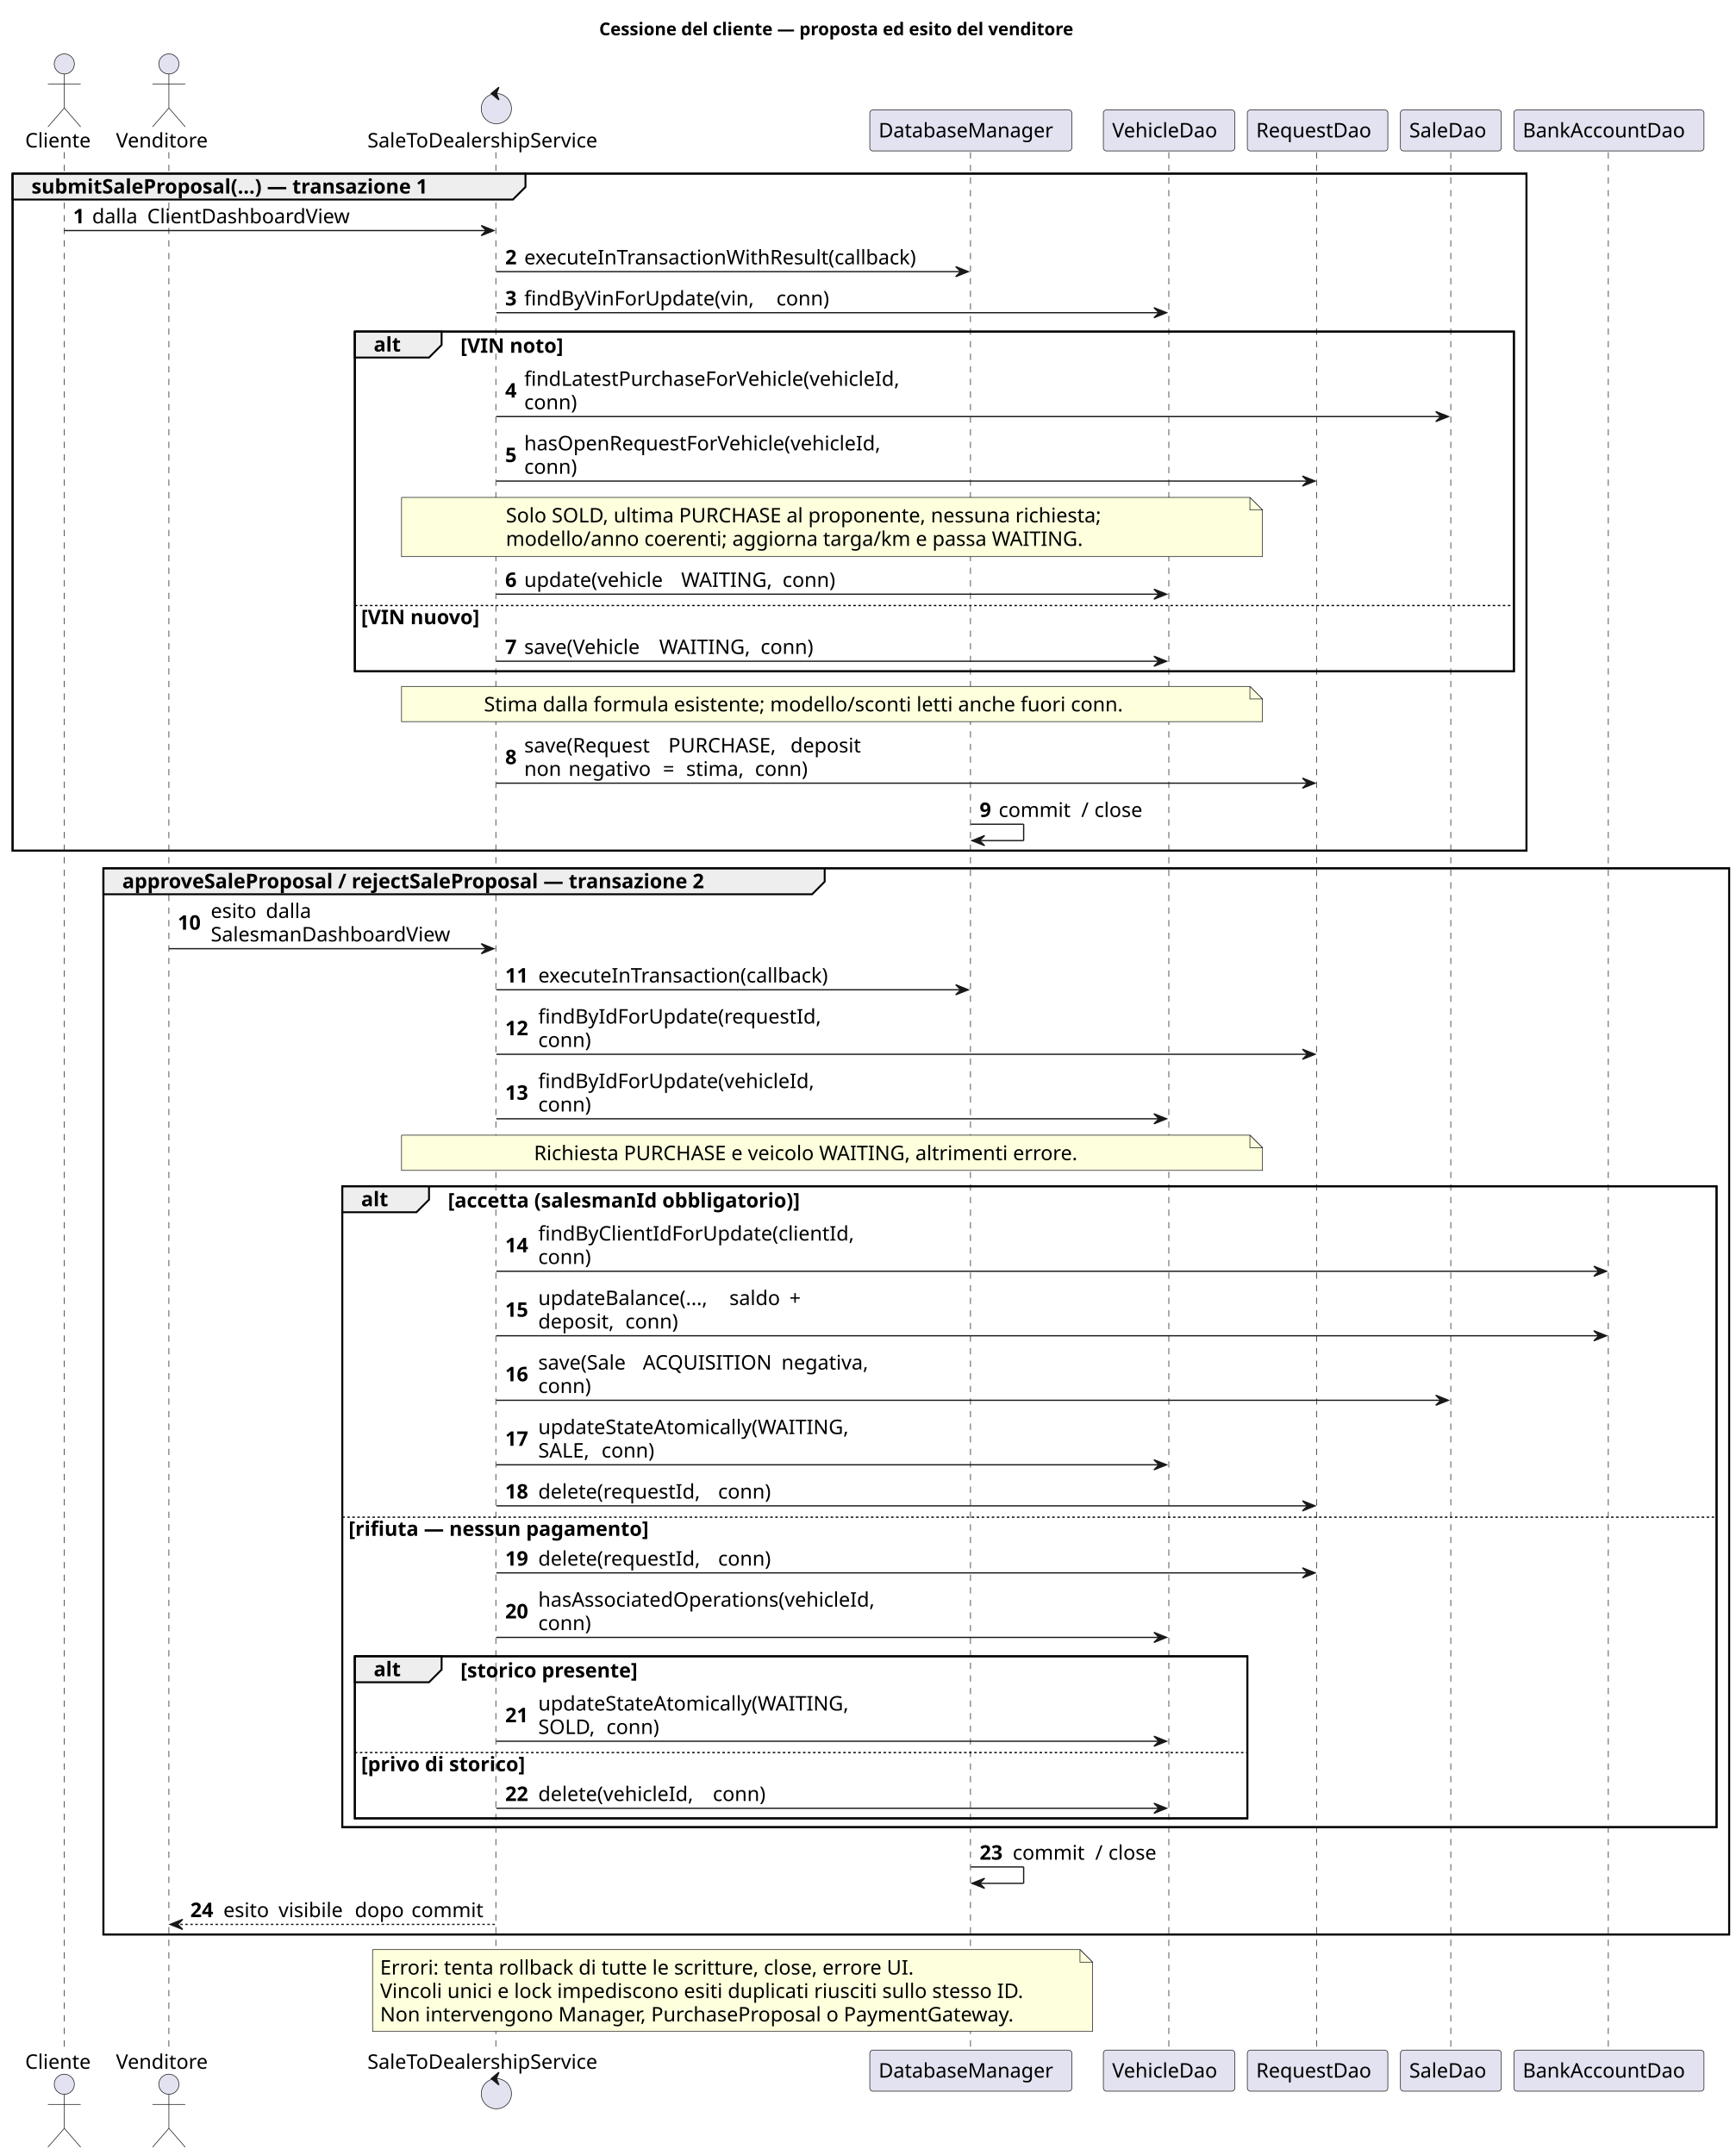
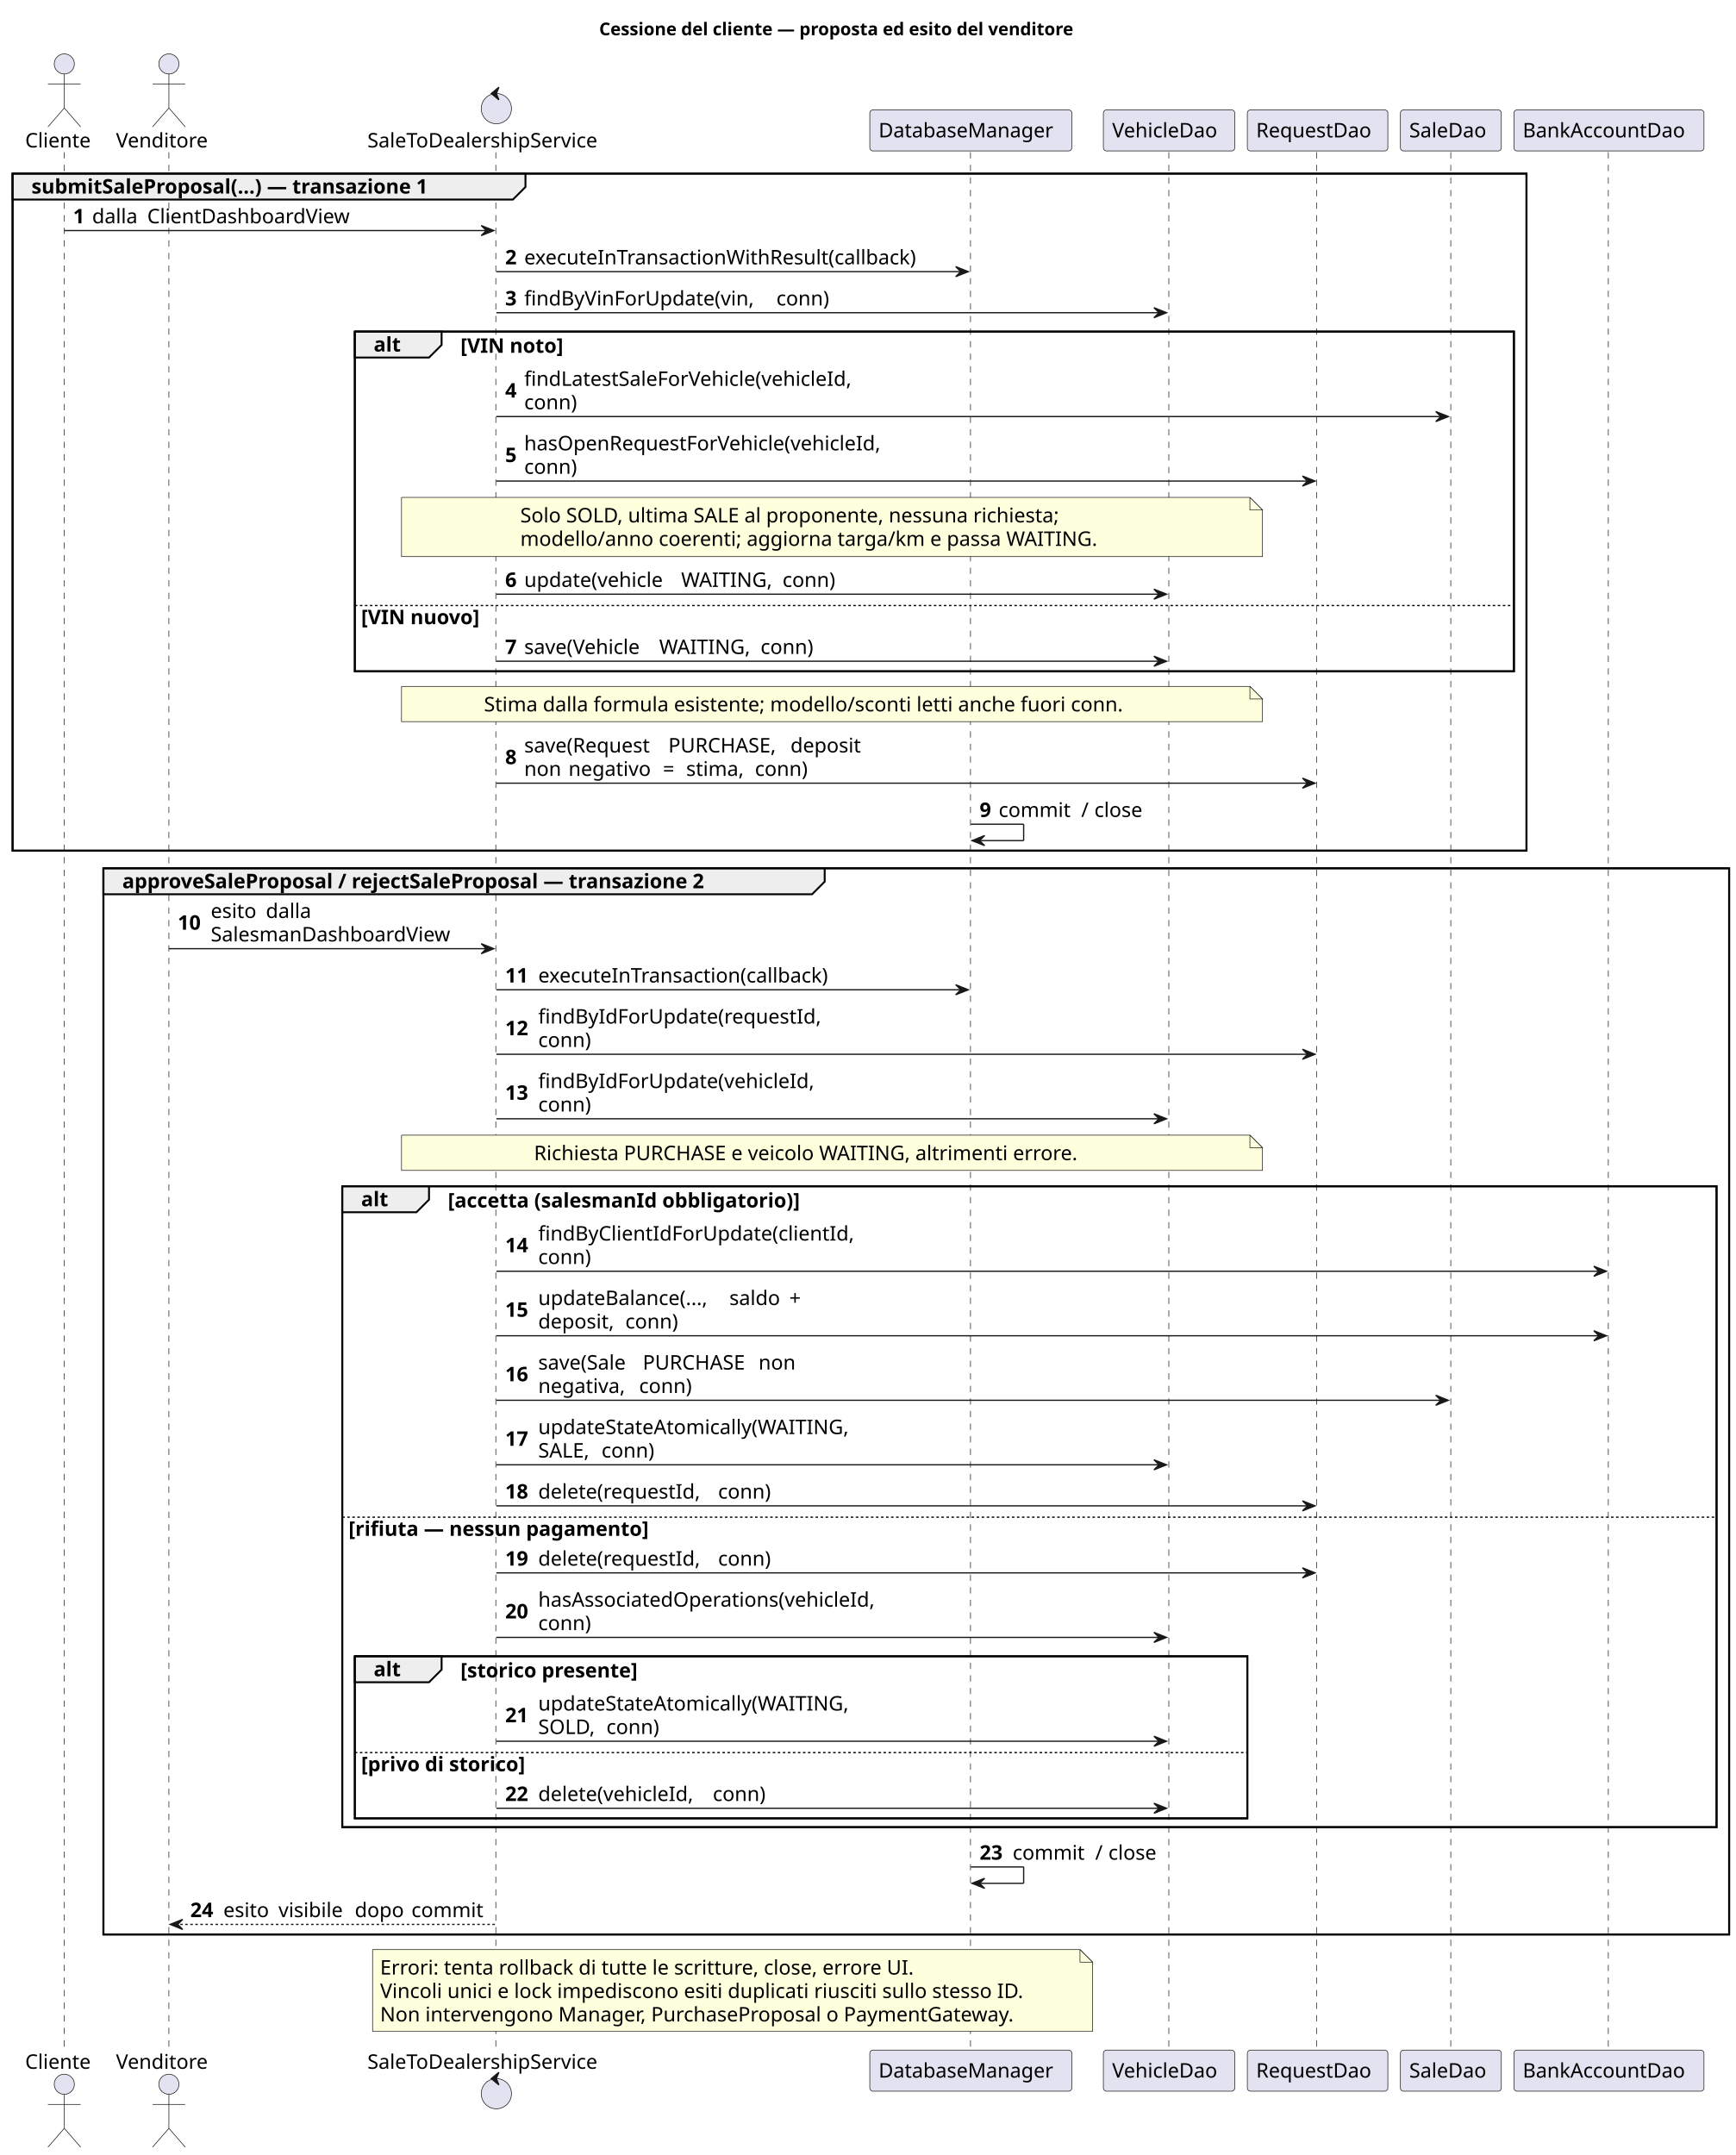
<svg xmlns="http://www.w3.org/2000/svg" contentStyleType="text/css" data-diagram-type="SEQUENCE" height="1712px" preserveAspectRatio="none" style="width:1379px;height:1712px;background:#FFFFFF;" version="1.1" viewBox="0 0 1379 1712" width="1379px" zoomAndPan="magnify">
  <defs />
  <g>
    <text fill="#000000" font-family="sans-serif" font-size="14" font-weight="bold" lengthAdjust="spacing" textLength="430.712" x="476.011" y="27.995">Cessione del cliente — proposta ed esito del venditore</text>
    <rect fill="none" height="537.875" style="stroke:#000000;stroke-width:1.5;" width="1202.75" x="10" y="137.922" />
    <rect fill="none" height="269.875" style="stroke:#000000;stroke-width:1.5;" width="920.844" x="281.906" y="263.422" />
    <rect fill="none" height="847" style="stroke:#000000;stroke-width:1.5;" width="1291.57" x="82.164" y="689.797" />
    <rect fill="none" height="509.125" style="stroke:#000000;stroke-width:1.5;" width="1091.828" x="271.906" y="942.422" />
    <rect fill="none" height="128.75" style="stroke:#000000;stroke-width:1.5;" width="709.055" x="281.906" y="1315.797" />
    <g class="participant-lifeline" data-entity-uid="part1" data-qualified-name="Cliente" id="part1-lifeline">
      <g>
        <rect fill="#000000" fill-opacity="0" height="1508.75" width="8" x="47.082" y="120.922" />
        <line style="stroke:#181818;stroke-width:0.5;stroke-dasharray:5,5;" x1="51" x2="51" y1="120.922" y2="1629.672" />
      </g>
    </g>
    <g class="participant-lifeline" data-entity-uid="part2" data-qualified-name="Venditore" id="part2-lifeline">
      <g>
        <rect fill="#000000" fill-opacity="0" height="1508.75" width="8" x="130.172" y="120.922" />
        <line style="stroke:#181818;stroke-width:0.5;stroke-dasharray:5,5;" x1="134.164" x2="134.164" y1="120.922" y2="1629.672" />
      </g>
    </g>
    <g class="participant-lifeline" data-entity-uid="part3" data-qualified-name="service" id="part3-lifeline">
      <g>
        <rect fill="#000000" fill-opacity="0" height="1508.75" width="8" x="390.336" y="120.922" />
        <line style="stroke:#181818;stroke-width:0.5;stroke-dasharray:5,5;" x1="393.906" x2="393.906" y1="120.922" y2="1629.672" />
      </g>
    </g>
    <g class="participant-lifeline" data-entity-uid="part4" data-qualified-name="db" id="part4-lifeline">
      <g>
        <rect fill="#000000" fill-opacity="0" height="1508.75" width="8" x="767.258" y="120.922" />
        <line style="stroke:#181818;stroke-width:0.5;stroke-dasharray:5,5;" x1="771.019" x2="771.019" y1="120.922" y2="1629.672" />
      </g>
    </g>
    <g class="participant-lifeline" data-entity-uid="part5" data-qualified-name="vehicle" id="part5-lifeline">
      <g>
        <rect fill="#000000" fill-opacity="0" height="1508.75" width="8" x="924.773" y="120.922" />
        <line style="stroke:#181818;stroke-width:0.5;stroke-dasharray:5,5;" x1="928.586" x2="928.586" y1="120.922" y2="1629.672" />
      </g>
    </g>
    <g class="participant-lifeline" data-entity-uid="part6" data-qualified-name="request" id="part6-lifeline">
      <g>
        <rect fill="#000000" fill-opacity="0" height="1508.75" width="8" x="1042.773" y="120.922" />
        <line style="stroke:#181818;stroke-width:0.5;stroke-dasharray:5,5;" x1="1045.961" x2="1045.961" y1="120.922" y2="1629.672" />
      </g>
    </g>
    <g class="participant-lifeline" data-entity-uid="part7" data-qualified-name="sale" id="part7-lifeline">
      <g>
        <rect fill="#000000" fill-opacity="0" height="1508.75" width="8" x="1148.668" y="120.922" />
        <line style="stroke:#181818;stroke-width:0.5;stroke-dasharray:5,5;" x1="1152.586" x2="1152.586" y1="120.922" y2="1629.672" />
      </g>
    </g>
    <g class="participant-lifeline" data-entity-uid="part8" data-qualified-name="account" id="part8-lifeline">
      <g>
        <rect fill="#000000" fill-opacity="0" height="1508.75" width="8" x="1274.242" y="120.922" />
        <line style="stroke:#181818;stroke-width:0.5;stroke-dasharray:5,5;" x1="1277.75" x2="1277.75" y1="120.922" y2="1629.672" />
      </g>
    </g>
    <g class="participant participant-head" data-entity-uid="part1" data-qualified-name="Cliente" id="part1-head">
      <text fill="#000000" font-family="sans-serif" font-size="16" lengthAdjust="spacing" textLength="56.164" x="20" y="117.148">Cliente</text>
      <ellipse cx="51.082" cy="50.797" fill="#E2E2F0" rx="8" ry="8" style="stroke:#181818;stroke-width:0.5;" />
      <path d="M51.082,58.797 L51.082,85.797 M38.082,66.797 L64.082,66.797 M51.082,85.797 L38.082,100.797 M51.082,85.797 L64.082,100.797" fill="none" style="stroke:#181818;stroke-width:0.5;" />
    </g>
    <g class="participant participant-tail" data-entity-uid="part1" data-qualified-name="Cliente" id="part1-tail">
      <text fill="#000000" font-family="sans-serif" font-size="16" lengthAdjust="spacing" textLength="56.164" x="20" y="1643.523">Cliente</text>
      <ellipse cx="51.082" cy="1655.797" fill="#E2E2F0" rx="8" ry="8" style="stroke:#181818;stroke-width:0.5;" />
      <path d="M51.082,1663.797 L51.082,1690.797 M38.082,1671.797 L64.082,1671.797 M51.082,1690.797 L38.082,1705.797 M51.082,1690.797 L64.082,1705.797" fill="none" style="stroke:#181818;stroke-width:0.5;" />
    </g>
    <g class="participant participant-head" data-entity-uid="part2" data-qualified-name="Venditore" id="part2-head">
      <text fill="#000000" font-family="sans-serif" font-size="16" lengthAdjust="spacing" textLength="78.016" x="92.164" y="117.148">Venditore</text>
      <ellipse cx="134.172" cy="50.797" fill="#E2E2F0" rx="8" ry="8" style="stroke:#181818;stroke-width:0.5;" />
      <path d="M134.172,58.797 L134.172,85.797 M121.172,66.797 L147.172,66.797 M134.172,85.797 L121.172,100.797 M134.172,85.797 L147.172,100.797" fill="none" style="stroke:#181818;stroke-width:0.5;" />
    </g>
    <g class="participant participant-tail" data-entity-uid="part2" data-qualified-name="Venditore" id="part2-tail">
      <text fill="#000000" font-family="sans-serif" font-size="16" lengthAdjust="spacing" textLength="78.016" x="92.164" y="1643.523">Venditore</text>
      <ellipse cx="134.172" cy="1655.797" fill="#E2E2F0" rx="8" ry="8" style="stroke:#181818;stroke-width:0.5;" />
      <path d="M134.172,1663.797 L134.172,1690.797 M121.172,1671.797 L147.172,1671.797 M134.172,1690.797 L121.172,1705.797 M134.172,1690.797 L147.172,1705.797" fill="none" style="stroke:#181818;stroke-width:0.5;" />
    </g>
    <g class="participant participant-head" data-entity-uid="part3" data-qualified-name="service" id="part3-head">
      <text fill="#000000" font-family="sans-serif" font-size="16" lengthAdjust="spacing" textLength="198.859" x="291.906" y="117.148">SaleToDealershipService</text>
      <ellipse cx="394.336" cy="86.297" fill="#E2E2F0" rx="12" ry="12" style="stroke:#181818;stroke-width:0.5;" />
      <polygon fill="#181818" points="390.336,74.297,396.336,69.297,394.336,74.297,396.336,79.297,390.336,74.297" style="stroke:#181818;stroke-width:1;" />
    </g>
    <g class="participant participant-tail" data-entity-uid="part3" data-qualified-name="service" id="part3-tail">
      <text fill="#000000" font-family="sans-serif" font-size="16" lengthAdjust="spacing" textLength="198.859" x="291.906" y="1643.523">SaleToDealershipService</text>
      <ellipse cx="394.336" cy="1663.297" fill="#E2E2F0" rx="12" ry="12" style="stroke:#181818;stroke-width:0.5;" />
      <polygon fill="#181818" points="390.336,1651.297,396.336,1646.297,394.336,1651.297,396.336,1656.297,390.336,1651.297" style="stroke:#181818;stroke-width:1;" />
    </g>
    <g class="participant participant-head" data-entity-uid="part4" data-qualified-name="db" id="part4-head">
      <rect fill="#E2E2F0" height="32.625" rx="2.5" ry="2.5" style="stroke:#181818;stroke-width:0.5;" width="160.477" x="691.019" y="87.297" />
      <text fill="#000000" font-family="sans-serif" font-size="16" lengthAdjust="spacing" textLength="146.477" x="698.019" y="109.148">DatabaseManager</text>
    </g>
    <g class="participant participant-tail" data-entity-uid="part4" data-qualified-name="db" id="part4-tail">
      <rect fill="#E2E2F0" height="32.625" rx="2.5" ry="2.5" style="stroke:#181818;stroke-width:0.5;" width="160.477" x="691.019" y="1628.672" />
      <text fill="#000000" font-family="sans-serif" font-size="16" lengthAdjust="spacing" textLength="146.477" x="698.019" y="1650.523">DatabaseManager</text>
    </g>
    <g class="participant participant-head" data-entity-uid="part5" data-qualified-name="vehicle" id="part5-head">
      <rect fill="#E2E2F0" height="32.625" rx="2.5" ry="2.5" style="stroke:#181818;stroke-width:0.5;" width="104.375" x="876.586" y="87.297" />
      <text fill="#000000" font-family="sans-serif" font-size="16" lengthAdjust="spacing" textLength="90.375" x="883.586" y="109.148">VehicleDao</text>
    </g>
    <g class="participant participant-tail" data-entity-uid="part5" data-qualified-name="vehicle" id="part5-tail">
      <rect fill="#E2E2F0" height="32.625" rx="2.5" ry="2.5" style="stroke:#181818;stroke-width:0.5;" width="104.375" x="876.586" y="1628.672" />
      <text fill="#000000" font-family="sans-serif" font-size="16" lengthAdjust="spacing" textLength="90.375" x="883.586" y="1650.523">VehicleDao</text>
    </g>
    <g class="participant participant-head" data-entity-uid="part6" data-qualified-name="request" id="part6-head">
      <rect fill="#E2E2F0" height="32.625" rx="2.5" ry="2.5" style="stroke:#181818;stroke-width:0.5;" width="111.625" x="990.961" y="87.297" />
      <text fill="#000000" font-family="sans-serif" font-size="16" lengthAdjust="spacing" textLength="97.625" x="997.961" y="109.148">RequestDao</text>
    </g>
    <g class="participant participant-tail" data-entity-uid="part6" data-qualified-name="request" id="part6-tail">
      <rect fill="#E2E2F0" height="32.625" rx="2.5" ry="2.5" style="stroke:#181818;stroke-width:0.5;" width="111.625" x="990.961" y="1628.672" />
      <text fill="#000000" font-family="sans-serif" font-size="16" lengthAdjust="spacing" textLength="97.625" x="997.961" y="1650.523">RequestDao</text>
    </g>
    <g class="participant participant-head" data-entity-uid="part7" data-qualified-name="sale" id="part7-head">
      <rect fill="#E2E2F0" height="32.625" rx="2.5" ry="2.5" style="stroke:#181818;stroke-width:0.5;" width="80.164" x="1112.586" y="87.297" />
      <text fill="#000000" font-family="sans-serif" font-size="16" lengthAdjust="spacing" textLength="66.164" x="1119.586" y="109.148">SaleDao</text>
    </g>
    <g class="participant participant-tail" data-entity-uid="part7" data-qualified-name="sale" id="part7-tail">
      <rect fill="#E2E2F0" height="32.625" rx="2.5" ry="2.5" style="stroke:#181818;stroke-width:0.5;" width="80.164" x="1112.586" y="1628.672" />
      <text fill="#000000" font-family="sans-serif" font-size="16" lengthAdjust="spacing" textLength="66.164" x="1119.586" y="1650.523">SaleDao</text>
    </g>
    <g class="participant participant-head" data-entity-uid="part8" data-qualified-name="account" id="part8-head">
      <rect fill="#E2E2F0" height="32.625" rx="2.5" ry="2.5" style="stroke:#181818;stroke-width:0.5;" width="150.984" x="1202.75" y="87.297" />
      <text fill="#000000" font-family="sans-serif" font-size="16" lengthAdjust="spacing" textLength="136.984" x="1209.75" y="109.148">BankAccountDao</text>
    </g>
    <g class="participant participant-tail" data-entity-uid="part8" data-qualified-name="account" id="part8-tail">
      <rect fill="#E2E2F0" height="32.625" rx="2.5" ry="2.5" style="stroke:#181818;stroke-width:0.5;" width="150.984" x="1202.75" y="1628.672" />
      <text fill="#000000" font-family="sans-serif" font-size="16" lengthAdjust="spacing" textLength="136.984" x="1209.75" y="1650.523">BankAccountDao</text>
    </g>
    <path d="M10,137.922 L417.469,137.922 L417.469,148.547 L407.469,158.547 L10,158.547 L10,137.922" fill="#EEEEEE" style="stroke:#000000;stroke-width:1.5;" />
    <rect fill="none" height="537.875" style="stroke:#000000;stroke-width:1.5;" width="1202.75" x="10" y="137.922" />
    <text fill="#000000" font-family="sans-serif" font-size="16" font-weight="bold" lengthAdjust="spacing" textLength="362.469" x="25" y="153.773">submitSaleProposal(...) — transazione 1</text>
    <g class="message" data-entity-1="part1" data-entity-2="part3" id="msg1">
      <polygon fill="#181818" points="382.336,179.172,392.336,183.172,382.336,187.172,386.336,183.172" style="stroke:#181818;stroke-width:1;" />
      <line style="stroke:#181818;stroke-width:1;" x1="51.082" x2="388.336" y1="183.172" y2="183.172" />
      <text fill="#000000" font-family="sans-serif" font-size="16" font-weight="bold" lengthAdjust="spacing" textLength="11.133" x="58.082" y="177.398">1</text>
      <text fill="#000000" font-family="sans-serif" font-size="16" lengthAdjust="spacing" textLength="38.656" x="73.215" y="177.398">dalla</text>
      <text fill="#000000" font-family="sans-serif" font-size="16" lengthAdjust="spacing" textLength="5.086" x="111.871" y="177.398"> </text>
      <text fill="#000000" font-family="sans-serif" font-size="16" lengthAdjust="spacing" textLength="171.727" x="116.957" y="177.398">ClientDashboardView</text>
    </g>
    <g class="message" data-entity-1="part3" data-entity-2="part4" id="msg2">
      <polygon fill="#181818" points="759.258,211.797,769.258,215.797,759.258,219.797,763.258,215.797" style="stroke:#181818;stroke-width:1;" />
      <line style="stroke:#181818;stroke-width:1;" x1="394.336" x2="765.258" y1="215.797" y2="215.797" />
      <text fill="#000000" font-family="sans-serif" font-size="16" font-weight="bold" lengthAdjust="spacing" textLength="11.133" x="401.336" y="210.023">2</text>
      <text fill="#000000" font-family="sans-serif" font-size="16" lengthAdjust="spacing" textLength="337.789" x="416.469" y="210.023">executeInTransactionWithResult(callback)</text>
    </g>
    <g class="message" data-entity-1="part3" data-entity-2="part5" id="msg3">
      <polygon fill="#181818" points="916.773,244.422,926.773,248.422,916.773,252.422,920.773,248.422" style="stroke:#181818;stroke-width:1;" />
      <line style="stroke:#181818;stroke-width:1;" x1="394.336" x2="922.773" y1="248.422" y2="248.422" />
      <text fill="#000000" font-family="sans-serif" font-size="16" font-weight="bold" lengthAdjust="spacing" textLength="11.133" x="401.336" y="242.648">3</text>
      <text fill="#000000" font-family="sans-serif" font-size="16" lengthAdjust="spacing" textLength="195.25" x="416.469" y="242.648">findByVinForUpdate(vin,</text>
      <text fill="#000000" font-family="sans-serif" font-size="16" lengthAdjust="spacing" textLength="5.086" x="611.719" y="242.648"> </text>
      <text fill="#000000" font-family="sans-serif" font-size="16" lengthAdjust="spacing" textLength="45.109" x="616.805" y="242.648">conn)</text>
    </g>
    <path d="M281.906,263.422 L350.836,263.422 L350.836,274.047 L340.836,284.047 L281.906,284.047 L281.906,263.422" fill="#EEEEEE" style="stroke:#000000;stroke-width:1.5;" />
    <rect fill="none" height="269.875" style="stroke:#000000;stroke-width:1.5;" width="920.844" x="281.906" y="263.422" />
    <text fill="#000000" font-family="sans-serif" font-size="16" font-weight="bold" lengthAdjust="spacing" textLength="23.93" x="296.906" y="279.273">alt</text>
    <text fill="#000000" font-family="sans-serif" font-size="16" font-weight="bold" lengthAdjust="spacing" textLength="92.945" x="365.836" y="280.273">[VIN noto]</text>
    <g class="message" data-entity-1="part3" data-entity-2="part7" id="msg4">
      <polygon fill="#181818" points="1140.668,326.922,1150.668,330.922,1140.668,334.922,1144.668,330.922" style="stroke:#181818;stroke-width:1;" />
      <line style="stroke:#181818;stroke-width:1;" x1="394.336" x2="1146.668" y1="330.922" y2="330.922" />
      <text fill="#000000" font-family="sans-serif" font-size="16" font-weight="bold" lengthAdjust="spacing" textLength="11.133" x="401.336" y="315.836">4</text>
-       <text fill="#000000" font-family="sans-serif" font-size="16" lengthAdjust="spacing" textLength="320.328" x="416.469" y="306.523">findLatestPurchaseForVehicle(vehicleId,</text>
+       <text fill="#000000" font-family="sans-serif" font-size="16" lengthAdjust="spacing" textLength="281.289" x="416.469" y="306.523">findLatestSaleForVehicle(vehicleId,</text>
      <text fill="#000000" font-family="sans-serif" font-size="16" lengthAdjust="spacing" textLength="45.109" x="416.469" y="325.148">conn)</text>
    </g>
    <g class="message" data-entity-1="part3" data-entity-2="part6" id="msg5">
      <polygon fill="#181818" points="1034.773,378.172,1044.773,382.172,1034.773,386.172,1038.773,382.172" style="stroke:#181818;stroke-width:1;" />
      <line style="stroke:#181818;stroke-width:1;" x1="394.336" x2="1040.773" y1="382.172" y2="382.172" />
      <text fill="#000000" font-family="sans-serif" font-size="16" font-weight="bold" lengthAdjust="spacing" textLength="11.133" x="401.336" y="367.086">5</text>
      <text fill="#000000" font-family="sans-serif" font-size="16" lengthAdjust="spacing" textLength="303.945" x="416.469" y="357.773">hasOpenRequestForVehicle(vehicleId,</text>
      <text fill="#000000" font-family="sans-serif" font-size="16" lengthAdjust="spacing" textLength="45.109" x="416.469" y="376.398">conn)</text>
    </g>
    <path d="M319,395.172 L319,442.172 L1003,442.172 L1003,405.172 L993,395.172 L319,395.172" fill="#FEFFDD" style="stroke:#181818;stroke-width:0.5;" />
    <path d="M993,395.172 L993,405.172 L1003,405.172 L993,395.172" fill="#FEFFDD" style="stroke:#181818;stroke-width:0.5;" />
-     <text fill="#000000" font-family="sans-serif" font-size="16" lengthAdjust="spacing" textLength="509.281" x="401.887" y="415.023">Solo SOLD, ultima PURCHASE al proponente, nessuna richiesta;</text>
-     <text fill="#000000" font-family="sans-serif" font-size="16" lengthAdjust="spacing" textLength="486.383" x="401.887" y="433.648">modello/anno coerenti; aggiorna targa/km e passa WAITING.</text>
+     <text fill="#000000" font-family="sans-serif" font-size="16" lengthAdjust="spacing" textLength="462.516" x="413.336" y="415.023">Solo SOLD, ultima SALE al proponente, nessuna richiesta;</text>
+     <text fill="#000000" font-family="sans-serif" font-size="16" lengthAdjust="spacing" textLength="486.383" x="413.336" y="433.648">modello/anno coerenti; aggiorna targa/km e passa WAITING.</text>
    <g class="message" data-entity-1="part3" data-entity-2="part5" id="msg6">
      <polygon fill="#181818" points="916.773,468.047,926.773,472.047,916.773,476.047,920.773,472.047" style="stroke:#181818;stroke-width:1;" />
      <line style="stroke:#181818;stroke-width:1;" x1="394.336" x2="922.773" y1="472.047" y2="472.047" />
      <text fill="#000000" font-family="sans-serif" font-size="16" font-weight="bold" lengthAdjust="spacing" textLength="11.133" x="401.336" y="466.273">6</text>
      <text fill="#000000" font-family="sans-serif" font-size="16" lengthAdjust="spacing" textLength="119.602" x="416.469" y="466.273">update(vehicle</text>
      <text fill="#000000" font-family="sans-serif" font-size="16" lengthAdjust="spacing" textLength="5.086" x="536.07" y="466.273"> </text>
      <text fill="#000000" font-family="sans-serif" font-size="16" lengthAdjust="spacing" textLength="75.43" x="541.156" y="466.273">WAITING,</text>
      <text fill="#000000" font-family="sans-serif" font-size="16" lengthAdjust="spacing" textLength="5.086" x="616.586" y="466.273"> </text>
      <text fill="#000000" font-family="sans-serif" font-size="16" lengthAdjust="spacing" textLength="45.109" x="621.672" y="466.273">conn)</text>
    </g>
    <line style="stroke:#000000;stroke-width:1;stroke-dasharray:2,2;" x1="281.906" x2="1202.75" y1="481.047" y2="481.047" />
    <text fill="#000000" font-family="sans-serif" font-size="16" font-weight="bold" lengthAdjust="spacing" textLength="107.117" x="286.906" y="495.898">[VIN nuovo]</text>
    <g class="message" data-entity-1="part3" data-entity-2="part5" id="msg7">
      <polygon fill="#181818" points="916.773,521.297,926.773,525.297,916.773,529.297,920.773,525.297" style="stroke:#181818;stroke-width:1;" />
      <line style="stroke:#181818;stroke-width:1;" x1="394.336" x2="922.773" y1="525.297" y2="525.297" />
      <text fill="#000000" font-family="sans-serif" font-size="16" font-weight="bold" lengthAdjust="spacing" textLength="11.133" x="401.336" y="519.523">7</text>
      <text fill="#000000" font-family="sans-serif" font-size="16" lengthAdjust="spacing" textLength="102.156" x="416.469" y="519.523">save(Vehicle</text>
      <text fill="#000000" font-family="sans-serif" font-size="16" lengthAdjust="spacing" textLength="5.086" x="518.625" y="519.523"> </text>
      <text fill="#000000" font-family="sans-serif" font-size="16" lengthAdjust="spacing" textLength="75.43" x="523.711" y="519.523">WAITING,</text>
      <text fill="#000000" font-family="sans-serif" font-size="16" lengthAdjust="spacing" textLength="5.086" x="599.141" y="519.523"> </text>
      <text fill="#000000" font-family="sans-serif" font-size="16" lengthAdjust="spacing" textLength="45.109" x="604.227" y="519.523">conn)</text>
    </g>
    <path d="M319,545.297 L319,573.297 L1003,573.297 L1003,555.297 L993,545.297 L319,545.297" fill="#FEFFDD" style="stroke:#181818;stroke-width:0.5;" />
    <path d="M993,545.297 L993,555.297 L1003,555.297 L993,545.297" fill="#FEFFDD" style="stroke:#181818;stroke-width:0.5;" />
    <text fill="#000000" font-family="sans-serif" font-size="16" lengthAdjust="spacing" textLength="544.086" x="384.484" y="565.148">Stima dalla formula esistente; modello/sconti letti anche fuori conn.</text>
    <g class="message" data-entity-1="part3" data-entity-2="part6" id="msg8">
      <polygon fill="#181818" points="1034.773,618.172,1044.773,622.172,1034.773,626.172,1038.773,622.172" style="stroke:#181818;stroke-width:1;" />
      <line style="stroke:#181818;stroke-width:1;" x1="394.336" x2="1040.773" y1="622.172" y2="622.172" />
      <text fill="#000000" font-family="sans-serif" font-size="16" font-weight="bold" lengthAdjust="spacing" textLength="11.133" x="401.336" y="607.086">8</text>
      <text fill="#000000" font-family="sans-serif" font-size="16" lengthAdjust="spacing" textLength="109.406" x="416.469" y="597.773">save(Request</text>
      <text fill="#000000" font-family="sans-serif" font-size="16" lengthAdjust="spacing" textLength="5.086" x="525.875" y="597.773"> </text>
      <text fill="#000000" font-family="sans-serif" font-size="16" lengthAdjust="spacing" textLength="91.977" x="530.961" y="597.773">PURCHASE,</text>
      <text fill="#000000" font-family="sans-serif" font-size="16" lengthAdjust="spacing" textLength="5.086" x="622.938" y="597.773"> </text>
      <text fill="#000000" font-family="sans-serif" font-size="16" lengthAdjust="spacing" textLength="59" x="628.023" y="597.773">deposit</text>
      <text fill="#000000" font-family="sans-serif" font-size="16" lengthAdjust="spacing" textLength="30.07" x="416.469" y="616.398">non</text>
      <text fill="#000000" font-family="sans-serif" font-size="16" lengthAdjust="spacing" textLength="5.086" x="446.539" y="616.398"> </text>
      <text fill="#000000" font-family="sans-serif" font-size="16" lengthAdjust="spacing" textLength="69.922" x="451.625" y="616.398">negativo</text>
      <text fill="#000000" font-family="sans-serif" font-size="16" lengthAdjust="spacing" textLength="5.086" x="521.547" y="616.398"> </text>
      <text fill="#000000" font-family="sans-serif" font-size="16" lengthAdjust="spacing" textLength="13.406" x="526.633" y="616.398">=</text>
      <text fill="#000000" font-family="sans-serif" font-size="16" lengthAdjust="spacing" textLength="5.086" x="540.039" y="616.398"> </text>
      <text fill="#000000" font-family="sans-serif" font-size="16" lengthAdjust="spacing" textLength="49.531" x="545.125" y="616.398">stima,</text>
      <text fill="#000000" font-family="sans-serif" font-size="16" lengthAdjust="spacing" textLength="5.086" x="594.656" y="616.398"> </text>
      <text fill="#000000" font-family="sans-serif" font-size="16" lengthAdjust="spacing" textLength="45.109" x="599.742" y="616.398">conn)</text>
    </g>
    <g class="message" data-entity-1="part4" data-entity-2="part4" id="msg9">
      <line style="stroke:#181818;stroke-width:1;" x1="771.258" x2="813.258" y1="654.797" y2="654.797" />
      <line style="stroke:#181818;stroke-width:1;" x1="813.258" x2="813.258" y1="654.797" y2="667.797" />
      <line style="stroke:#181818;stroke-width:1;" x1="772.258" x2="813.258" y1="667.797" y2="667.797" />
      <polygon fill="#181818" points="782.258,663.797,772.258,667.797,782.258,671.797,778.258,667.797" style="stroke:#181818;stroke-width:1;" />
      <text fill="#000000" font-family="sans-serif" font-size="16" font-weight="bold" lengthAdjust="spacing" textLength="11.133" x="778.258" y="649.023">9</text>
      <text fill="#000000" font-family="sans-serif" font-size="16" lengthAdjust="spacing" textLength="60.477" x="793.391" y="649.023">commit</text>
      <text fill="#000000" font-family="sans-serif" font-size="16" lengthAdjust="spacing" textLength="5.086" x="853.867" y="649.023"> </text>
      <text fill="#000000" font-family="sans-serif" font-size="16" lengthAdjust="spacing" textLength="5.391" x="858.953" y="649.023">/</text>
      <text fill="#000000" font-family="sans-serif" font-size="16" lengthAdjust="spacing" textLength="5.086" x="864.344" y="649.023"> </text>
      <text fill="#000000" font-family="sans-serif" font-size="16" lengthAdjust="spacing" textLength="41.211" x="869.43" y="649.023">close</text>
    </g>
    <path d="M82.164,689.797 L655.18,689.797 L655.18,700.422 L645.18,710.422 L82.164,710.422 L82.164,689.797" fill="#EEEEEE" style="stroke:#000000;stroke-width:1.5;" />
    <rect fill="none" height="847" style="stroke:#000000;stroke-width:1.5;" width="1291.57" x="82.164" y="689.797" />
    <text fill="#000000" font-family="sans-serif" font-size="16" font-weight="bold" lengthAdjust="spacing" textLength="528.016" x="97.164" y="705.648">approveSaleProposal / rejectSaleProposal — transazione 2</text>
    <g class="message" data-entity-1="part2" data-entity-2="part3" id="msg10">
      <polygon fill="#181818" points="382.336,749.672,392.336,753.672,382.336,757.672,386.336,753.672" style="stroke:#181818;stroke-width:1;" />
      <line style="stroke:#181818;stroke-width:1;" x1="134.172" x2="388.336" y1="753.672" y2="753.672" />
      <text fill="#000000" font-family="sans-serif" font-size="16" font-weight="bold" lengthAdjust="spacing" textLength="22.266" x="141.172" y="738.586">10</text>
      <text fill="#000000" font-family="sans-serif" font-size="16" lengthAdjust="spacing" textLength="38.688" x="167.438" y="729.273">esito</text>
      <text fill="#000000" font-family="sans-serif" font-size="16" lengthAdjust="spacing" textLength="5.086" x="206.125" y="729.273"> </text>
      <text fill="#000000" font-family="sans-serif" font-size="16" lengthAdjust="spacing" textLength="38.656" x="211.211" y="729.273">dalla</text>
      <text fill="#000000" font-family="sans-serif" font-size="16" lengthAdjust="spacing" textLength="203.523" x="167.438" y="747.898">SalesmanDashboardView</text>
    </g>
    <g class="message" data-entity-1="part3" data-entity-2="part4" id="msg11">
      <polygon fill="#181818" points="759.258,782.297,769.258,786.297,759.258,790.297,763.258,786.297" style="stroke:#181818;stroke-width:1;" />
      <line style="stroke:#181818;stroke-width:1;" x1="394.336" x2="765.258" y1="786.297" y2="786.297" />
      <text fill="#000000" font-family="sans-serif" font-size="16" font-weight="bold" lengthAdjust="spacing" textLength="22.266" x="401.336" y="780.523">11</text>
      <text fill="#000000" font-family="sans-serif" font-size="16" lengthAdjust="spacing" textLength="250.953" x="427.602" y="780.523">executeInTransaction(callback)</text>
    </g>
    <g class="message" data-entity-1="part3" data-entity-2="part6" id="msg12">
      <polygon fill="#181818" points="1034.773,833.547,1044.773,837.547,1034.773,841.547,1038.773,837.547" style="stroke:#181818;stroke-width:1;" />
      <line style="stroke:#181818;stroke-width:1;" x1="394.336" x2="1040.773" y1="837.547" y2="837.547" />
      <text fill="#000000" font-family="sans-serif" font-size="16" font-weight="bold" lengthAdjust="spacing" textLength="22.266" x="401.336" y="822.461">12</text>
      <text fill="#000000" font-family="sans-serif" font-size="16" lengthAdjust="spacing" textLength="236.586" x="427.602" y="813.148">findByIdForUpdate(requestId,</text>
      <text fill="#000000" font-family="sans-serif" font-size="16" lengthAdjust="spacing" textLength="45.109" x="427.602" y="831.773">conn)</text>
    </g>
    <g class="message" data-entity-1="part3" data-entity-2="part5" id="msg13">
      <polygon fill="#181818" points="916.773,884.797,926.773,888.797,916.773,892.797,920.773,888.797" style="stroke:#181818;stroke-width:1;" />
      <line style="stroke:#181818;stroke-width:1;" x1="394.336" x2="922.773" y1="888.797" y2="888.797" />
      <text fill="#000000" font-family="sans-serif" font-size="16" font-weight="bold" lengthAdjust="spacing" textLength="22.266" x="401.336" y="873.711">13</text>
      <text fill="#000000" font-family="sans-serif" font-size="16" lengthAdjust="spacing" textLength="232.398" x="427.602" y="864.398">findByIdForUpdate(vehicleId,</text>
      <text fill="#000000" font-family="sans-serif" font-size="16" lengthAdjust="spacing" textLength="45.109" x="427.602" y="883.023">conn)</text>
    </g>
    <path d="M319,901.797 L319,929.797 L1003,929.797 L1003,911.797 L993,901.797 L319,901.797" fill="#FEFFDD" style="stroke:#181818;stroke-width:0.5;" />
    <path d="M993,901.797 L993,911.797 L1003,911.797 L993,901.797" fill="#FEFFDD" style="stroke:#181818;stroke-width:0.5;" />
    <text fill="#000000" font-family="sans-serif" font-size="16" lengthAdjust="spacing" textLength="464.594" x="424.231" y="921.648">Richiesta PURCHASE e veicolo WAITING, altrimenti errore.</text>
    <path d="M271.906,942.422 L340.836,942.422 L340.836,953.047 L330.836,963.047 L271.906,963.047 L271.906,942.422" fill="#EEEEEE" style="stroke:#000000;stroke-width:1.5;" />
    <rect fill="none" height="509.125" style="stroke:#000000;stroke-width:1.5;" width="1091.828" x="271.906" y="942.422" />
    <text fill="#000000" font-family="sans-serif" font-size="16" font-weight="bold" lengthAdjust="spacing" textLength="23.93" x="286.906" y="958.273">alt</text>
    <text fill="#000000" font-family="sans-serif" font-size="16" font-weight="bold" lengthAdjust="spacing" textLength="319.672" x="355.836" y="959.273">[accetta (salesmanId obbligatorio)]</text>
    <g class="message" data-entity-1="part3" data-entity-2="part8" id="msg14">
      <polygon fill="#181818" points="1266.242,1005.922,1276.242,1009.922,1266.242,1013.922,1270.242,1009.922" style="stroke:#181818;stroke-width:1;" />
      <line style="stroke:#181818;stroke-width:1;" x1="394.336" x2="1272.242" y1="1009.922" y2="1009.922" />
      <text fill="#000000" font-family="sans-serif" font-size="16" font-weight="bold" lengthAdjust="spacing" textLength="22.266" x="401.336" y="994.836">14</text>
      <text fill="#000000" font-family="sans-serif" font-size="16" lengthAdjust="spacing" textLength="265.68" x="427.602" y="985.523">findByClientIdForUpdate(clientId,</text>
      <text fill="#000000" font-family="sans-serif" font-size="16" lengthAdjust="spacing" textLength="45.109" x="427.602" y="1004.148">conn)</text>
    </g>
    <g class="message" data-entity-1="part3" data-entity-2="part8" id="msg15">
      <polygon fill="#181818" points="1266.242,1057.172,1276.242,1061.172,1266.242,1065.172,1270.242,1061.172" style="stroke:#181818;stroke-width:1;" />
      <line style="stroke:#181818;stroke-width:1;" x1="394.336" x2="1272.242" y1="1061.172" y2="1061.172" />
      <text fill="#000000" font-family="sans-serif" font-size="16" font-weight="bold" lengthAdjust="spacing" textLength="22.266" x="401.336" y="1046.086">15</text>
      <text fill="#000000" font-family="sans-serif" font-size="16" lengthAdjust="spacing" textLength="146.773" x="427.602" y="1036.773">updateBalance(...,</text>
      <text fill="#000000" font-family="sans-serif" font-size="16" lengthAdjust="spacing" textLength="5.086" x="574.375" y="1036.773"> </text>
      <text fill="#000000" font-family="sans-serif" font-size="16" lengthAdjust="spacing" textLength="42.531" x="579.461" y="1036.773">saldo</text>
      <text fill="#000000" font-family="sans-serif" font-size="16" lengthAdjust="spacing" textLength="5.086" x="621.992" y="1036.773"> </text>
      <text fill="#000000" font-family="sans-serif" font-size="16" lengthAdjust="spacing" textLength="13.406" x="627.078" y="1036.773">+</text>
      <text fill="#000000" font-family="sans-serif" font-size="16" lengthAdjust="spacing" textLength="64.086" x="427.602" y="1055.398">deposit,</text>
      <text fill="#000000" font-family="sans-serif" font-size="16" lengthAdjust="spacing" textLength="5.086" x="491.688" y="1055.398"> </text>
      <text fill="#000000" font-family="sans-serif" font-size="16" lengthAdjust="spacing" textLength="45.109" x="496.773" y="1055.398">conn)</text>
    </g>
    <g class="message" data-entity-1="part3" data-entity-2="part7" id="msg16">
      <polygon fill="#181818" points="1140.668,1108.422,1150.668,1112.422,1140.668,1116.422,1144.668,1112.422" style="stroke:#181818;stroke-width:1;" />
      <line style="stroke:#181818;stroke-width:1;" x1="394.336" x2="1146.668" y1="1112.422" y2="1112.422" />
      <text fill="#000000" font-family="sans-serif" font-size="16" font-weight="bold" lengthAdjust="spacing" textLength="22.266" x="401.336" y="1097.336">16</text>
      <text fill="#000000" font-family="sans-serif" font-size="16" lengthAdjust="spacing" textLength="77.945" x="427.602" y="1088.023">save(Sale</text>
      <text fill="#000000" font-family="sans-serif" font-size="16" lengthAdjust="spacing" textLength="5.086" x="505.547" y="1088.023"> </text>
-       <text fill="#000000" font-family="sans-serif" font-size="16" lengthAdjust="spacing" textLength="105.07" x="510.633" y="1088.023">ACQUISITION</text>
-       <text fill="#000000" font-family="sans-serif" font-size="16" lengthAdjust="spacing" textLength="5.086" x="615.703" y="1088.023"> </text>
-       <text fill="#000000" font-family="sans-serif" font-size="16" lengthAdjust="spacing" textLength="75.023" x="620.789" y="1088.023">negativa,</text>
-       <text fill="#000000" font-family="sans-serif" font-size="16" lengthAdjust="spacing" textLength="45.109" x="427.602" y="1106.648">conn)</text>
+       <text fill="#000000" font-family="sans-serif" font-size="16" lengthAdjust="spacing" textLength="86.891" x="510.633" y="1088.023">PURCHASE</text>
+       <text fill="#000000" font-family="sans-serif" font-size="16" lengthAdjust="spacing" textLength="5.086" x="597.523" y="1088.023"> </text>
+       <text fill="#000000" font-family="sans-serif" font-size="16" lengthAdjust="spacing" textLength="30.07" x="602.609" y="1088.023">non</text>
+       <text fill="#000000" font-family="sans-serif" font-size="16" lengthAdjust="spacing" textLength="75.023" x="427.602" y="1106.648">negativa,</text>
+       <text fill="#000000" font-family="sans-serif" font-size="16" lengthAdjust="spacing" textLength="5.086" x="502.625" y="1106.648"> </text>
+       <text fill="#000000" font-family="sans-serif" font-size="16" lengthAdjust="spacing" textLength="45.109" x="507.711" y="1106.648">conn)</text>
    </g>
    <g class="message" data-entity-1="part3" data-entity-2="part5" id="msg17">
      <polygon fill="#181818" points="916.773,1159.672,926.773,1163.672,916.773,1167.672,920.773,1163.672" style="stroke:#181818;stroke-width:1;" />
      <line style="stroke:#181818;stroke-width:1;" x1="394.336" x2="922.773" y1="1163.672" y2="1163.672" />
      <text fill="#000000" font-family="sans-serif" font-size="16" font-weight="bold" lengthAdjust="spacing" textLength="22.266" x="401.336" y="1148.586">17</text>
      <text fill="#000000" font-family="sans-serif" font-size="16" lengthAdjust="spacing" textLength="264.398" x="427.602" y="1139.273">updateStateAtomically(WAITING,</text>
      <text fill="#000000" font-family="sans-serif" font-size="16" lengthAdjust="spacing" textLength="45.211" x="427.602" y="1157.898">SALE,</text>
      <text fill="#000000" font-family="sans-serif" font-size="16" lengthAdjust="spacing" textLength="5.086" x="472.812" y="1157.898"> </text>
      <text fill="#000000" font-family="sans-serif" font-size="16" lengthAdjust="spacing" textLength="45.109" x="477.898" y="1157.898">conn)</text>
    </g>
    <g class="message" data-entity-1="part3" data-entity-2="part6" id="msg18">
      <polygon fill="#181818" points="1034.773,1192.297,1044.773,1196.297,1034.773,1200.297,1038.773,1196.297" style="stroke:#181818;stroke-width:1;" />
      <line style="stroke:#181818;stroke-width:1;" x1="394.336" x2="1040.773" y1="1196.297" y2="1196.297" />
      <text fill="#000000" font-family="sans-serif" font-size="16" font-weight="bold" lengthAdjust="spacing" textLength="22.266" x="401.336" y="1190.523">18</text>
      <text fill="#000000" font-family="sans-serif" font-size="16" lengthAdjust="spacing" textLength="137.781" x="427.602" y="1190.523">delete(requestId,</text>
      <text fill="#000000" font-family="sans-serif" font-size="16" lengthAdjust="spacing" textLength="5.086" x="565.383" y="1190.523"> </text>
      <text fill="#000000" font-family="sans-serif" font-size="16" lengthAdjust="spacing" textLength="45.109" x="570.469" y="1190.523">conn)</text>
    </g>
    <line style="stroke:#000000;stroke-width:1;stroke-dasharray:2,2;" x1="271.906" x2="1363.734" y1="1205.297" y2="1205.297" />
    <text fill="#000000" font-family="sans-serif" font-size="16" font-weight="bold" lengthAdjust="spacing" textLength="269.117" x="276.906" y="1220.148">[rifiuta — nessun pagamento]</text>
    <g class="message" data-entity-1="part3" data-entity-2="part6" id="msg19">
      <polygon fill="#181818" points="1034.773,1245.547,1044.773,1249.547,1034.773,1253.547,1038.773,1249.547" style="stroke:#181818;stroke-width:1;" />
      <line style="stroke:#181818;stroke-width:1;" x1="394.336" x2="1040.773" y1="1249.547" y2="1249.547" />
      <text fill="#000000" font-family="sans-serif" font-size="16" font-weight="bold" lengthAdjust="spacing" textLength="22.266" x="401.336" y="1243.773">19</text>
      <text fill="#000000" font-family="sans-serif" font-size="16" lengthAdjust="spacing" textLength="137.781" x="427.602" y="1243.773">delete(requestId,</text>
      <text fill="#000000" font-family="sans-serif" font-size="16" lengthAdjust="spacing" textLength="5.086" x="565.383" y="1243.773"> </text>
      <text fill="#000000" font-family="sans-serif" font-size="16" lengthAdjust="spacing" textLength="45.109" x="570.469" y="1243.773">conn)</text>
    </g>
    <g class="message" data-entity-1="part3" data-entity-2="part5" id="msg20">
      <polygon fill="#181818" points="916.773,1296.797,926.773,1300.797,916.773,1304.797,920.773,1300.797" style="stroke:#181818;stroke-width:1;" />
      <line style="stroke:#181818;stroke-width:1;" x1="394.336" x2="922.773" y1="1300.797" y2="1300.797" />
      <text fill="#000000" font-family="sans-serif" font-size="16" font-weight="bold" lengthAdjust="spacing" textLength="22.266" x="401.336" y="1285.711">20</text>
      <text fill="#000000" font-family="sans-serif" font-size="16" lengthAdjust="spacing" textLength="286.156" x="427.602" y="1276.398">hasAssociatedOperations(vehicleId,</text>
      <text fill="#000000" font-family="sans-serif" font-size="16" lengthAdjust="spacing" textLength="45.109" x="427.602" y="1295.023">conn)</text>
    </g>
    <path d="M281.906,1315.797 L350.836,1315.797 L350.836,1326.422 L340.836,1336.422 L281.906,1336.422 L281.906,1315.797" fill="#EEEEEE" style="stroke:#000000;stroke-width:1.5;" />
    <rect fill="none" height="128.75" style="stroke:#000000;stroke-width:1.5;" width="709.055" x="281.906" y="1315.797" />
    <text fill="#000000" font-family="sans-serif" font-size="16" font-weight="bold" lengthAdjust="spacing" textLength="23.93" x="296.906" y="1331.648">alt</text>
    <text fill="#000000" font-family="sans-serif" font-size="16" font-weight="bold" lengthAdjust="spacing" textLength="162.672" x="365.836" y="1332.648">[storico presente]</text>
    <g class="message" data-entity-1="part3" data-entity-2="part5" id="msg21">
      <polygon fill="#181818" points="916.773,1379.297,926.773,1383.297,916.773,1387.297,920.773,1383.297" style="stroke:#181818;stroke-width:1;" />
      <line style="stroke:#181818;stroke-width:1;" x1="394.336" x2="922.773" y1="1383.297" y2="1383.297" />
      <text fill="#000000" font-family="sans-serif" font-size="16" font-weight="bold" lengthAdjust="spacing" textLength="22.266" x="401.336" y="1368.211">21</text>
      <text fill="#000000" font-family="sans-serif" font-size="16" lengthAdjust="spacing" textLength="264.398" x="427.602" y="1358.898">updateStateAtomically(WAITING,</text>
      <text fill="#000000" font-family="sans-serif" font-size="16" lengthAdjust="spacing" textLength="49.07" x="427.602" y="1377.523">SOLD,</text>
      <text fill="#000000" font-family="sans-serif" font-size="16" lengthAdjust="spacing" textLength="5.086" x="476.672" y="1377.523"> </text>
      <text fill="#000000" font-family="sans-serif" font-size="16" lengthAdjust="spacing" textLength="45.109" x="481.758" y="1377.523">conn)</text>
    </g>
    <line style="stroke:#000000;stroke-width:1;stroke-dasharray:2,2;" x1="281.906" x2="990.961" y1="1392.297" y2="1392.297" />
    <text fill="#000000" font-family="sans-serif" font-size="16" font-weight="bold" lengthAdjust="spacing" textLength="150.969" x="286.906" y="1407.148">[privo di storico]</text>
    <g class="message" data-entity-1="part3" data-entity-2="part5" id="msg22">
      <polygon fill="#181818" points="916.773,1432.547,926.773,1436.547,916.773,1440.547,920.773,1436.547" style="stroke:#181818;stroke-width:1;" />
      <line style="stroke:#181818;stroke-width:1;" x1="394.336" x2="922.773" y1="1436.547" y2="1436.547" />
      <text fill="#000000" font-family="sans-serif" font-size="16" font-weight="bold" lengthAdjust="spacing" textLength="22.266" x="401.336" y="1430.773">22</text>
      <text fill="#000000" font-family="sans-serif" font-size="16" lengthAdjust="spacing" textLength="133.594" x="427.602" y="1430.773">delete(vehicleId,</text>
      <text fill="#000000" font-family="sans-serif" font-size="16" lengthAdjust="spacing" textLength="5.086" x="561.195" y="1430.773"> </text>
      <text fill="#000000" font-family="sans-serif" font-size="16" lengthAdjust="spacing" textLength="45.109" x="566.281" y="1430.773">conn)</text>
    </g>
    <g class="message" data-entity-1="part4" data-entity-2="part4" id="msg23">
      <line style="stroke:#181818;stroke-width:1;" x1="771.258" x2="813.258" y1="1483.172" y2="1483.172" />
      <line style="stroke:#181818;stroke-width:1;" x1="813.258" x2="813.258" y1="1483.172" y2="1496.172" />
      <line style="stroke:#181818;stroke-width:1;" x1="772.258" x2="813.258" y1="1496.172" y2="1496.172" />
      <polygon fill="#181818" points="782.258,1492.172,772.258,1496.172,782.258,1500.172,778.258,1496.172" style="stroke:#181818;stroke-width:1;" />
      <text fill="#000000" font-family="sans-serif" font-size="16" font-weight="bold" lengthAdjust="spacing" textLength="22.266" x="778.258" y="1477.398">23</text>
      <text fill="#000000" font-family="sans-serif" font-size="16" lengthAdjust="spacing" textLength="60.477" x="804.523" y="1477.398">commit</text>
      <text fill="#000000" font-family="sans-serif" font-size="16" lengthAdjust="spacing" textLength="5.086" x="865" y="1477.398"> </text>
      <text fill="#000000" font-family="sans-serif" font-size="16" lengthAdjust="spacing" textLength="5.391" x="870.086" y="1477.398">/</text>
      <text fill="#000000" font-family="sans-serif" font-size="16" lengthAdjust="spacing" textLength="5.086" x="875.477" y="1477.398"> </text>
      <text fill="#000000" font-family="sans-serif" font-size="16" lengthAdjust="spacing" textLength="41.211" x="880.562" y="1477.398">close</text>
    </g>
    <g class="message" data-entity-1="part3" data-entity-2="part2" id="msg24">
      <polygon fill="#181818" points="145.172,1524.797,135.172,1528.797,145.172,1532.797,141.172,1528.797" style="stroke:#181818;stroke-width:1;" />
      <line style="stroke:#181818;stroke-width:1;stroke-dasharray:2,2;" x1="139.172" x2="393.336" y1="1528.797" y2="1528.797" />
      <text fill="#000000" font-family="sans-serif" font-size="16" font-weight="bold" lengthAdjust="spacing" textLength="22.266" x="151.172" y="1523.023">24</text>
      <text fill="#000000" font-family="sans-serif" font-size="16" lengthAdjust="spacing" textLength="38.688" x="177.438" y="1523.023">esito</text>
      <text fill="#000000" font-family="sans-serif" font-size="16" lengthAdjust="spacing" textLength="5.086" x="216.125" y="1523.023"> </text>
      <text fill="#000000" font-family="sans-serif" font-size="16" lengthAdjust="spacing" textLength="55.586" x="221.211" y="1523.023">visibile</text>
      <text fill="#000000" font-family="sans-serif" font-size="16" lengthAdjust="spacing" textLength="5.086" x="276.797" y="1523.023"> </text>
      <text fill="#000000" font-family="sans-serif" font-size="16" lengthAdjust="spacing" textLength="39.891" x="281.883" y="1523.023">dopo</text>
      <text fill="#000000" font-family="sans-serif" font-size="16" lengthAdjust="spacing" textLength="5.086" x="321.773" y="1523.023"> </text>
      <text fill="#000000" font-family="sans-serif" font-size="16" lengthAdjust="spacing" textLength="60.477" x="326.859" y="1523.023">commit</text>
    </g>
    <path d="M296,1548.797 L296,1613.797 L868,1613.797 L868,1558.797 L858,1548.797 L296,1548.797" fill="#FEFFDD" style="stroke:#181818;stroke-width:0.5;" />
    <path d="M858,1548.797 L858,1558.797 L868,1558.797 L858,1548.797" fill="#FEFFDD" style="stroke:#181818;stroke-width:0.5;" />
    <text fill="#000000" font-family="sans-serif" font-size="16" lengthAdjust="spacing" textLength="457.93" x="302" y="1568.648">Errori: tenta rollback di tutte le scritture, close, errore UI.</text>
    <text fill="#000000" font-family="sans-serif" font-size="16" lengthAdjust="spacing" textLength="551.125" x="302" y="1587.273">Vincoli unici e lock impediscono esiti duplicati riusciti sullo stesso ID.</text>
    <text fill="#000000" font-family="sans-serif" font-size="16" lengthAdjust="spacing" textLength="537.312" x="302" y="1605.898">Non intervengono Manager, PurchaseProposal o PaymentGateway.</text>
  </g>
</svg>
